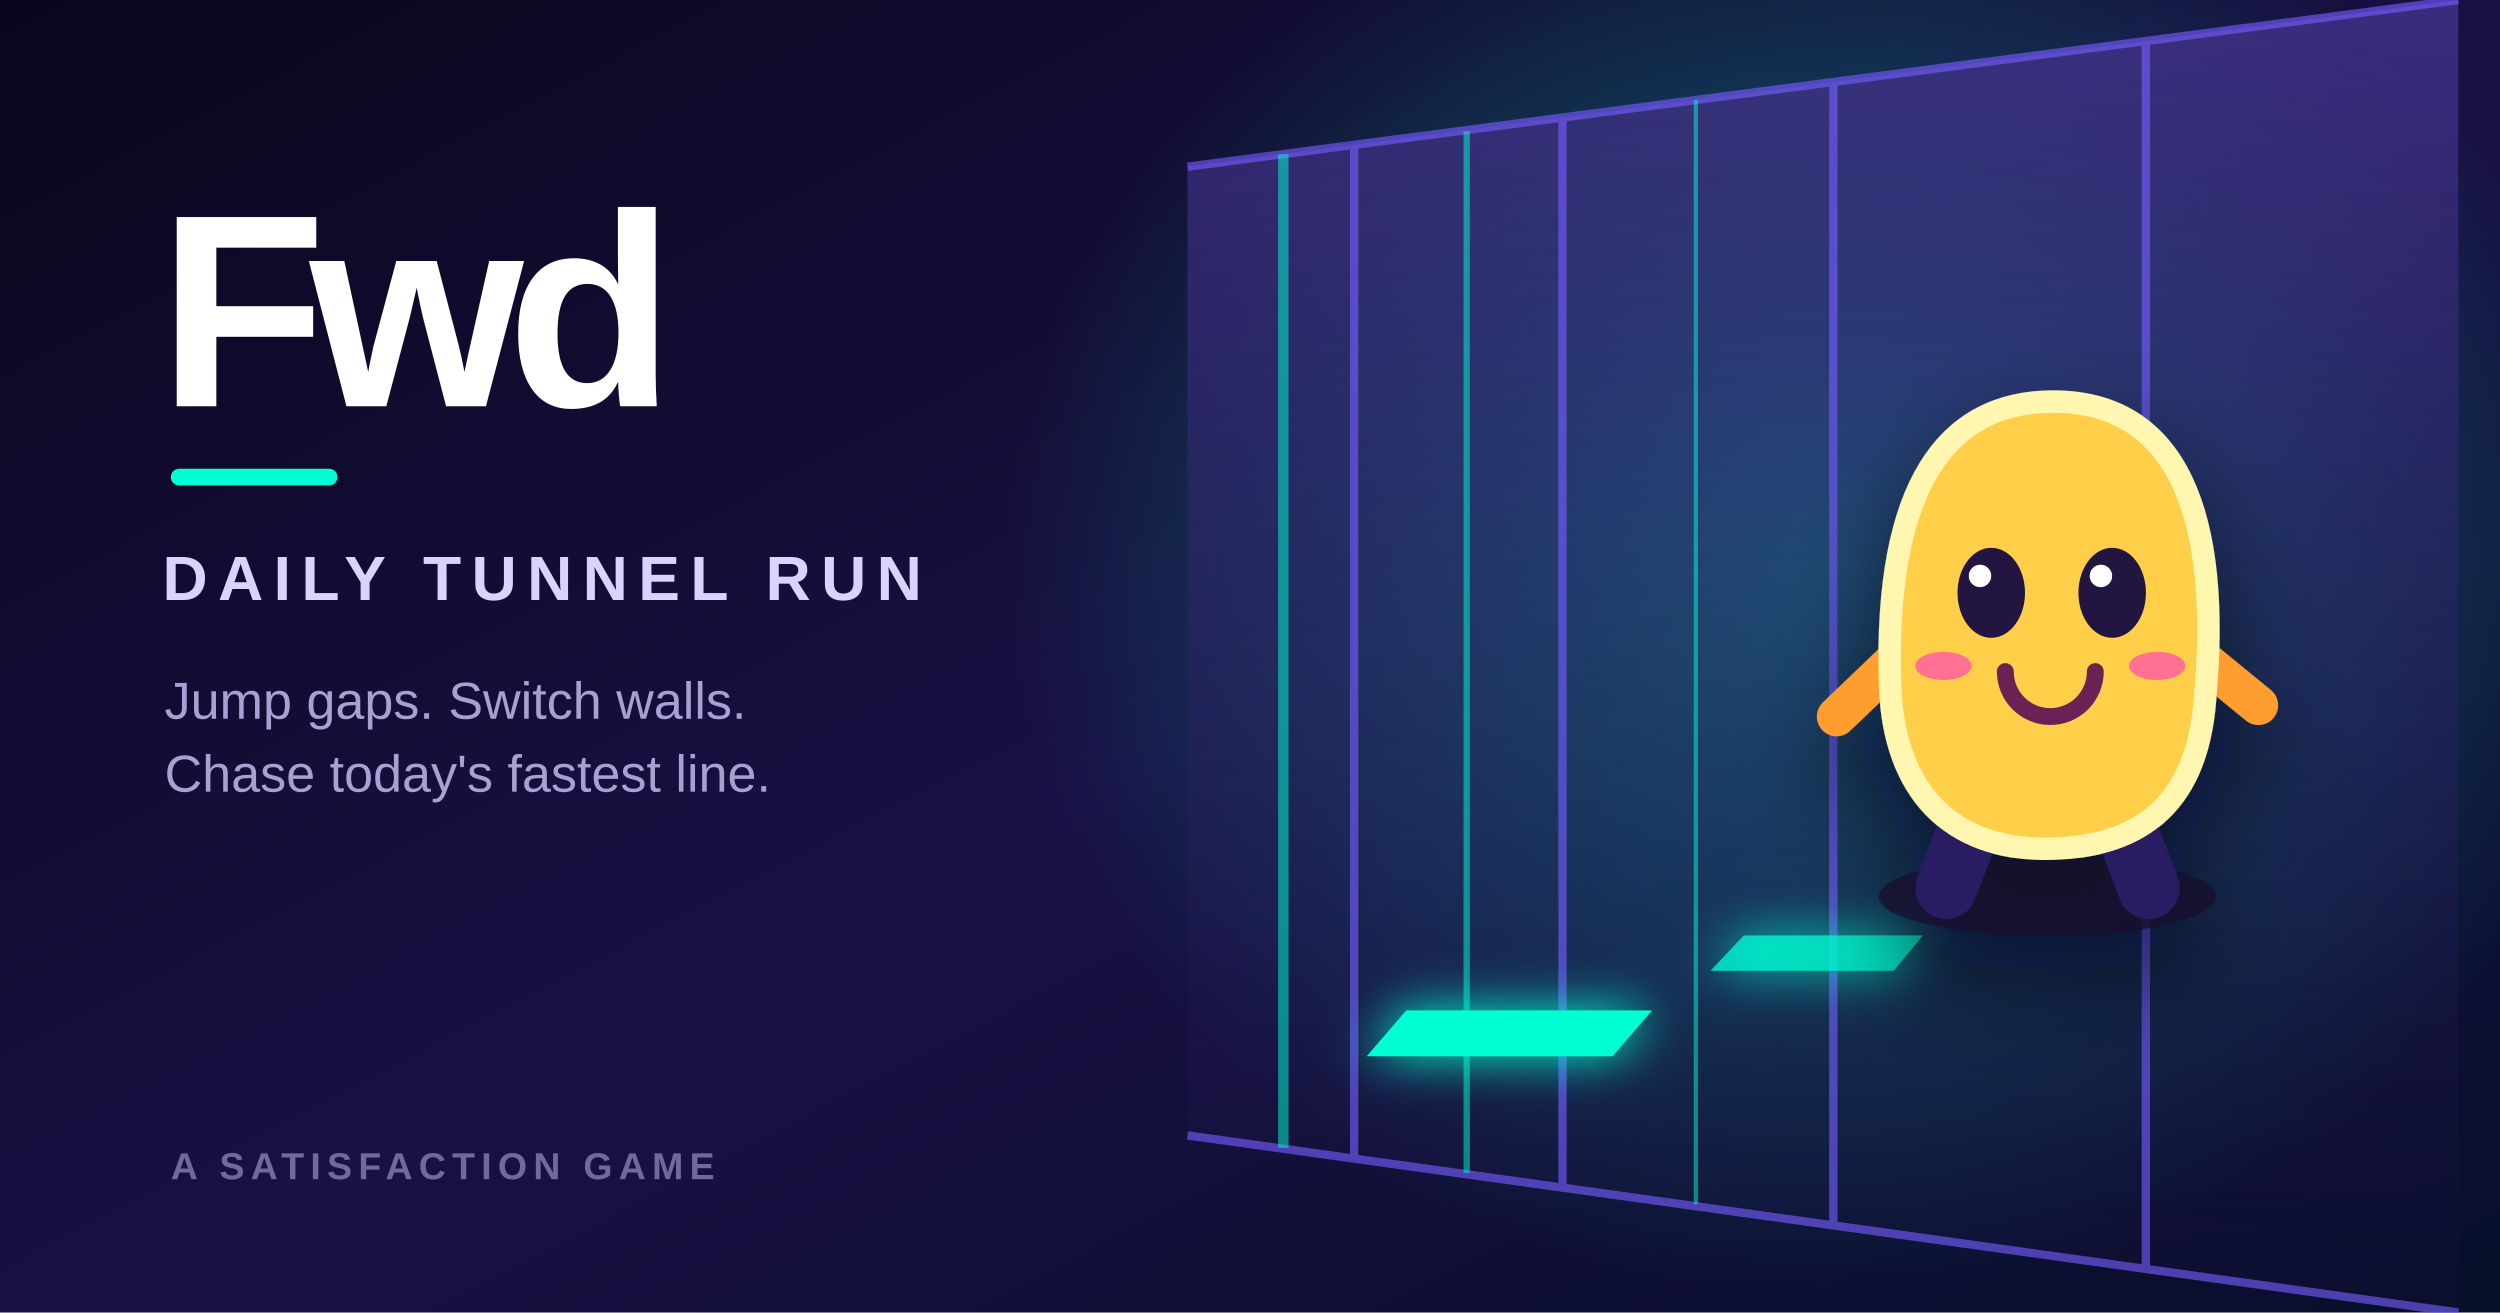
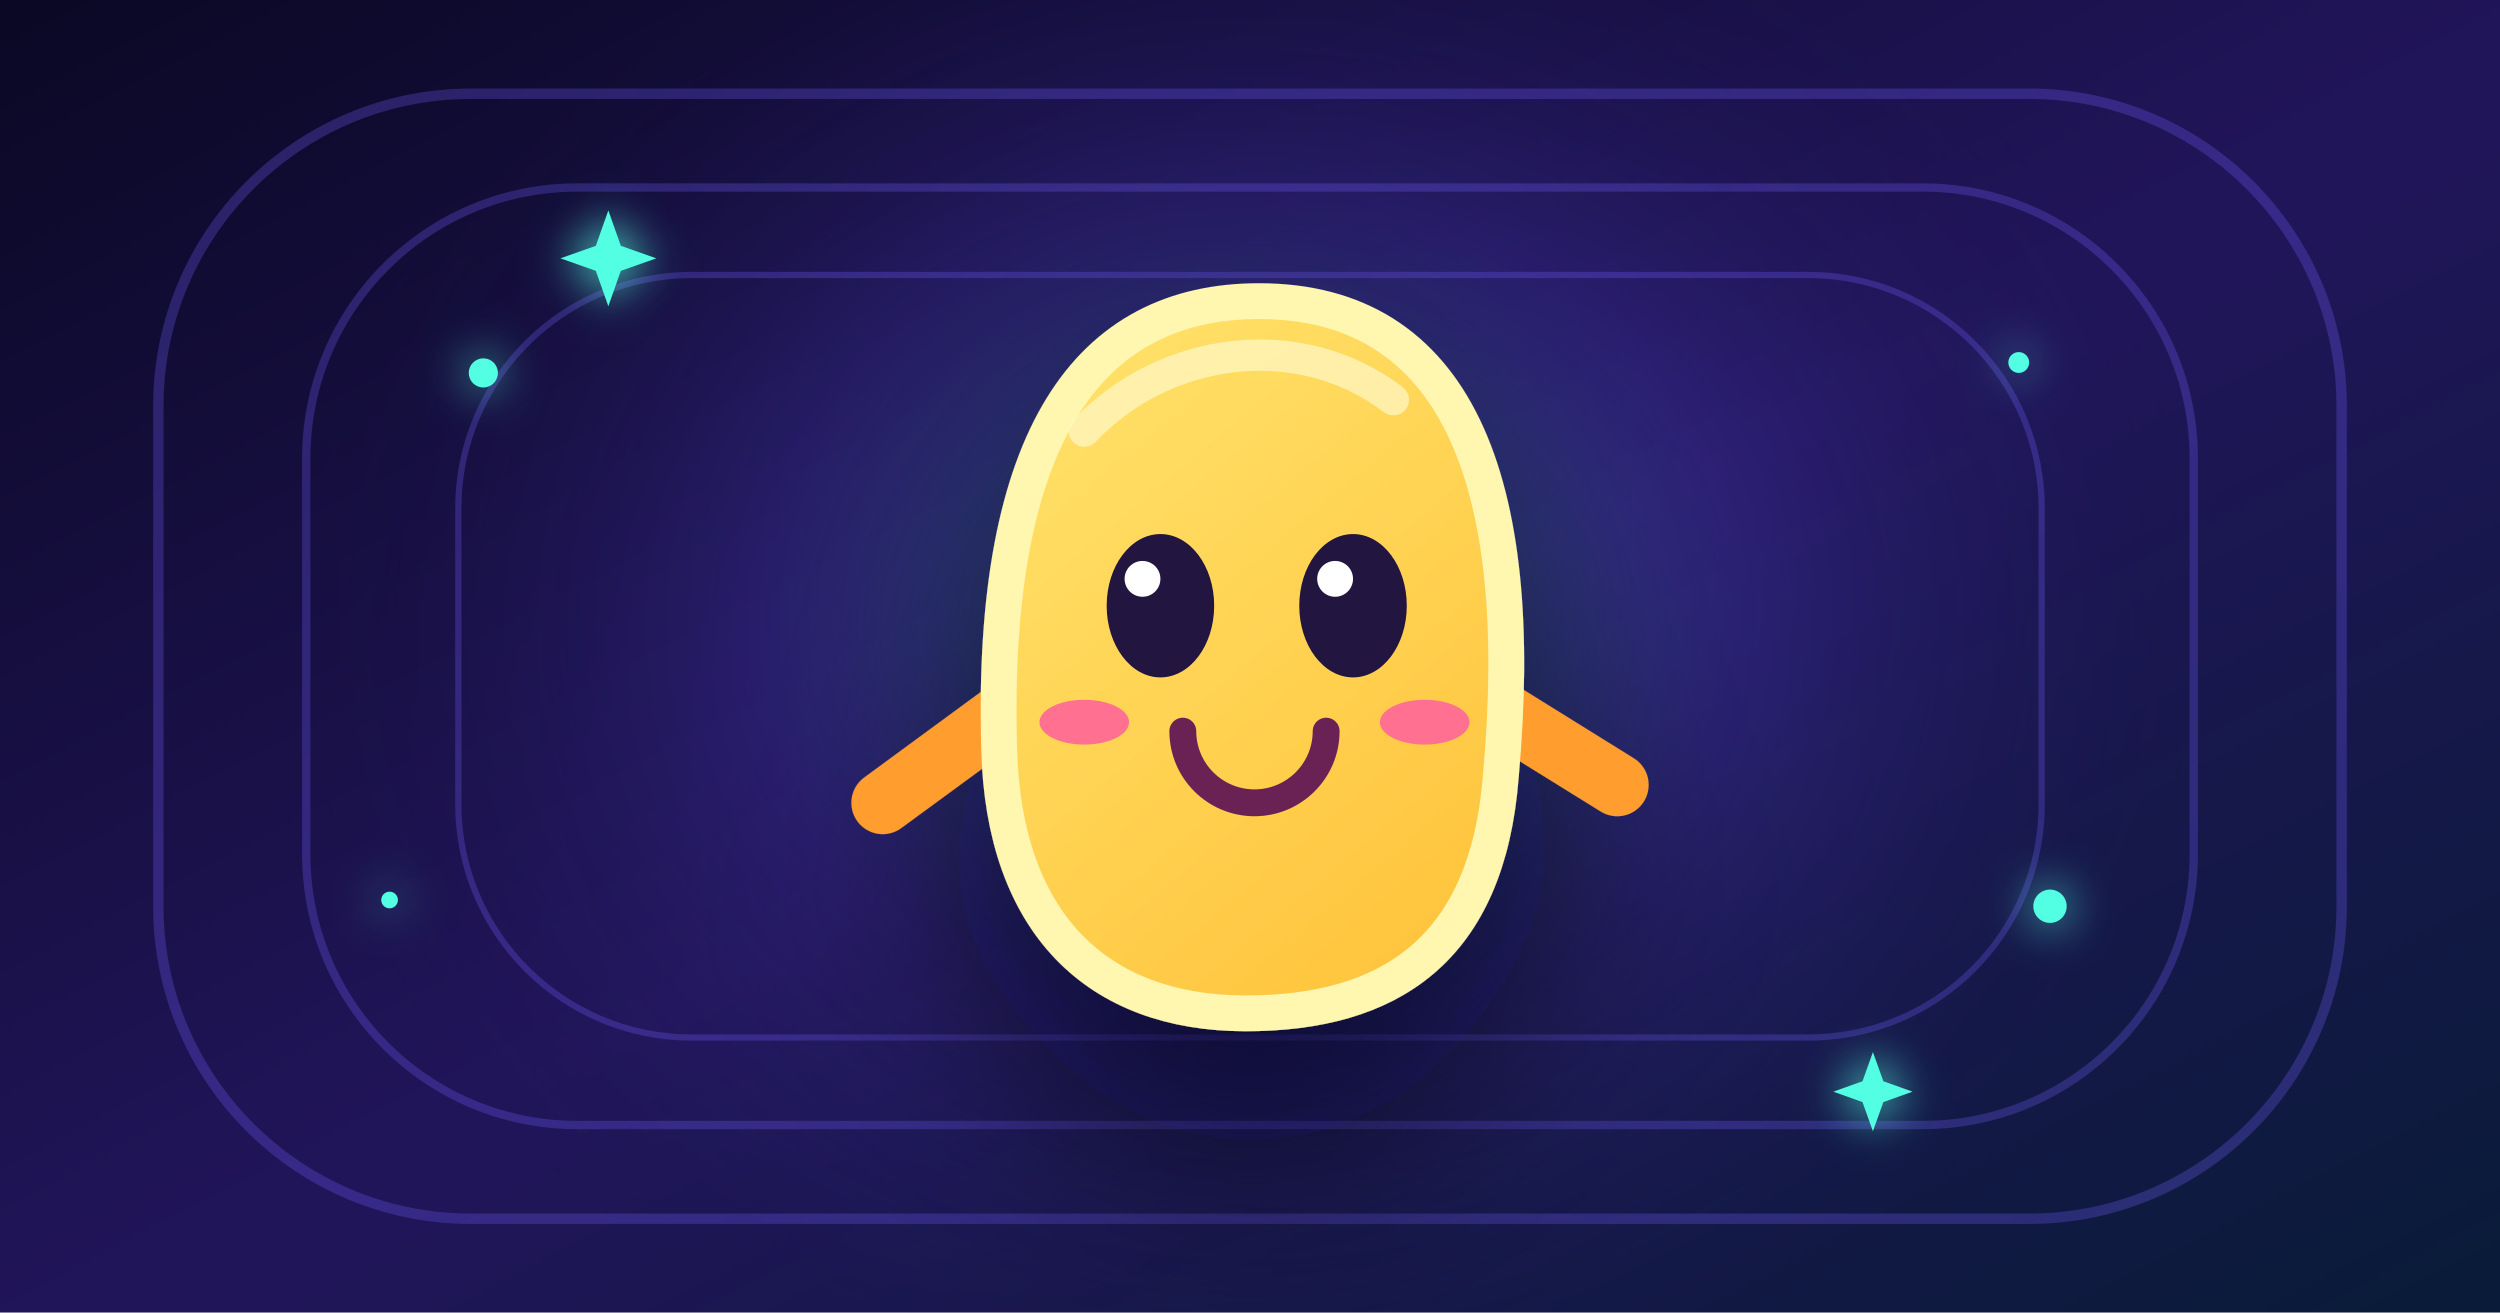
<svg xmlns="http://www.w3.org/2000/svg" width="1200" height="630" viewBox="0 0 1200 630">
  <defs>
    <linearGradient id="bg" x1="0" y1="0" x2="1" y2="1">
-       <stop offset="0" stop-color="#09071d" />
-       <stop offset=".52" stop-color="#191044" />
-       <stop offset="1" stop-color="#070f2a" />
+       <stop stop-color="#0a0824" />
+       <stop offset=".52" stop-color="#21155a" />
+       <stop offset="1" stop-color="#091b38" />
    </linearGradient>
-     <linearGradient id="floor" x1="0" y1="0" x2="0" y2="1">
-       <stop stop-color="#44338d" stop-opacity=".8" />
-       <stop offset="1" stop-color="#17103d" stop-opacity=".18" />
+     <radialGradient id="halo">
+       <stop stop-color="#46ffe0" stop-opacity=".38" />
+       <stop offset=".52" stop-color="#6755ff" stop-opacity=".16" />
+       <stop offset="1" stop-color="#130d3b" stop-opacity="0" />
+     </radialGradient>
+     <linearGradient id="body" x1=".2" y1="0" x2=".8" y2="1">
+       <stop stop-color="#ffe26a" />
+       <stop offset="1" stop-color="#ffc33b" />
    </linearGradient>
-     <radialGradient id="glow">
-       <stop stop-color="#00ffd5" stop-opacity=".42" />
-       <stop offset="1" stop-color="#00ffd5" stop-opacity="0" />
-     </radialGradient>
-     <filter id="cyanGlow" x="-80%" y="-80%" width="260%" height="260%">
-       <feGaussianBlur stdDeviation="12" result="blur" />
+     <filter id="glow" x="-80%" y="-80%" width="260%" height="260%">
+       <feGaussianBlur stdDeviation="11" result="blur" />
      <feMerge>
        <feMergeNode in="blur" />
        <feMergeNode in="SourceGraphic" />
      </feMerge>
    </filter>
-     <filter id="shadow" x="-50%" y="-50%" width="200%" height="220%">
-       <feDropShadow dx="0" dy="18" stdDeviation="18" flood-color="#03020e" flood-opacity=".65" />
+     <filter id="shadow" x="-60%" y="-50%" width="220%" height="230%">
+       <feDropShadow dx="0" dy="28" stdDeviation="24" flood-color="#03020f" flood-opacity=".7" />
    </filter>
  </defs>
  <rect width="1200" height="630" fill="url(#bg)" />
-   <ellipse cx="875" cy="270" rx="390" ry="350" fill="url(#glow)" />
-   <path d="M570 80 1180 0 1180 630 570 545Z" fill="url(#floor)" />
-   <g fill="none" stroke="#765cff" stroke-width="4" opacity=".62">
-     <path d="M570 80 1180 0M570 545 1180 630" />
-     <path d="M650 69 650 556M750 56 750 570M880 39 880 589M1030 19 1030 610" />
+   <ellipse cx="600" cy="300" rx="460" ry="390" fill="url(#halo)" />
+   <g fill="none" stroke="#735cff" opacity=".28">
+     <rect x="76" y="45" width="1048" height="540" rx="150" stroke-width="5" />
+     <rect x="147" y="90" width="906" height="450" rx="130" stroke-width="4" />
+     <rect x="220" y="132" width="760" height="366" rx="112" stroke-width="3" />
  </g>
-   <g fill="none" stroke="#00ffd5" opacity=".5">
-     <path d="M616 74 616 551" stroke-width="5" />
-     <path d="M704 63 704 563" stroke-width="3" />
-     <path d="M814 48 814 578" stroke-width="2" />
+   <g fill="#53ffe2" filter="url(#glow)">
+     <circle cx="232" cy="179" r="7" />
+     <circle cx="969" cy="174" r="5" />
+     <circle cx="984" cy="435" r="8" />
+     <circle cx="187" cy="432" r="4" />
+     <path d="M292 101l6 17 17 6-17 6-6 17-6-17-17-6 17-6Z" />
+     <path d="M899 505l5 14 14 5-14 5-5 14-5-14-14-5 14-5Z" />
  </g>
-   <g fill="#00ffd5" filter="url(#cyanGlow)">
-     <path d="M675 485h118l-19 22H656Z" />
-     <path d="M837 449h86l-14 17h-88Z" opacity=".75" />
-   </g>
-   <text x="76" y="195" fill="#ffffff" font-family="Arial, Helvetica, sans-serif" font-size="132" font-weight="900" letter-spacing="-8">Fwd</text>
-   <rect x="82" y="225" width="80" height="8" rx="4" fill="#00ffd5" />
-   <text x="78" y="288" fill="#d9d4ff" font-family="Arial, Helvetica, sans-serif" font-size="30" font-weight="700" letter-spacing="5">DAILY TUNNEL RUN</text>
-   <text x="79" y="345" fill="#a8a0d2" font-family="Arial, Helvetica, sans-serif" font-size="25">Jump gaps. Switch walls.</text>
-   <text x="79" y="380" fill="#a8a0d2" font-family="Arial, Helvetica, sans-serif" font-size="25">Chase today's fastest line.</text>
-   <g transform="translate(810 132) scale(1.35)" filter="url(#shadow)">
-     <ellipse cx="128" cy="221" rx="60" ry="14" fill="#15102e" opacity=".78" />
-     <path d="M105 184 92 218M151 184l13 34" fill="none" stroke="#291a62" stroke-width="22" stroke-linecap="round" />
-     <path d="M76 135 53 157M181 135l22 18" fill="none" stroke="#ff9d2e" stroke-width="14" stroke-linecap="round" />
-     <path d="M72 145C70 75 92 45 130 45c44 0 60 40 54 106-3 39-25 53-57 53-33 0-54-20-55-59Z" fill="#ffcf4a" stroke="#fff6b0" stroke-width="8" />
+   <g transform="translate(600 323) scale(2.15) translate(-128 -128)" filter="url(#shadow)">
+     <path d="M76 135 46 157M181 135l29 18" fill="none" stroke="#ff9d2e" stroke-width="14" stroke-linecap="round" />
+     <path d="M72 145C70 75 92 45 130 45c44 0 60 40 54 106-3 39-25 53-57 53-33 0-54-20-55-59Z" fill="url(#body)" stroke="#fff6b0" stroke-width="8" />
+     <path d="M91 74c18-19 48-23 69-7" fill="none" stroke="#fff8c9" stroke-width="7" stroke-linecap="round" opacity=".7" />
    <g fill="#21133f">
      <ellipse cx="108" cy="113" rx="12" ry="16" />
      <ellipse cx="151" cy="113" rx="12" ry="16" />
    </g>
    <g fill="#fff">
      <circle cx="104" cy="107" r="4" />
      <circle cx="147" cy="107" r="4" />
    </g>
    <path d="M113 141a16 16 0 0 0 32 0" fill="none" stroke="#6b2254" stroke-width="6" stroke-linecap="round" />
    <g fill="#ff6f91">
      <ellipse cx="91" cy="139" rx="10" ry="5" />
      <ellipse cx="167" cy="139" rx="10" ry="5" />
    </g>
  </g>
-   <text x="82" y="566" fill="#706a9a" font-family="Arial, Helvetica, sans-serif" font-size="18" font-weight="700" letter-spacing="3">A SATISFACTION GAME</text>
</svg>
